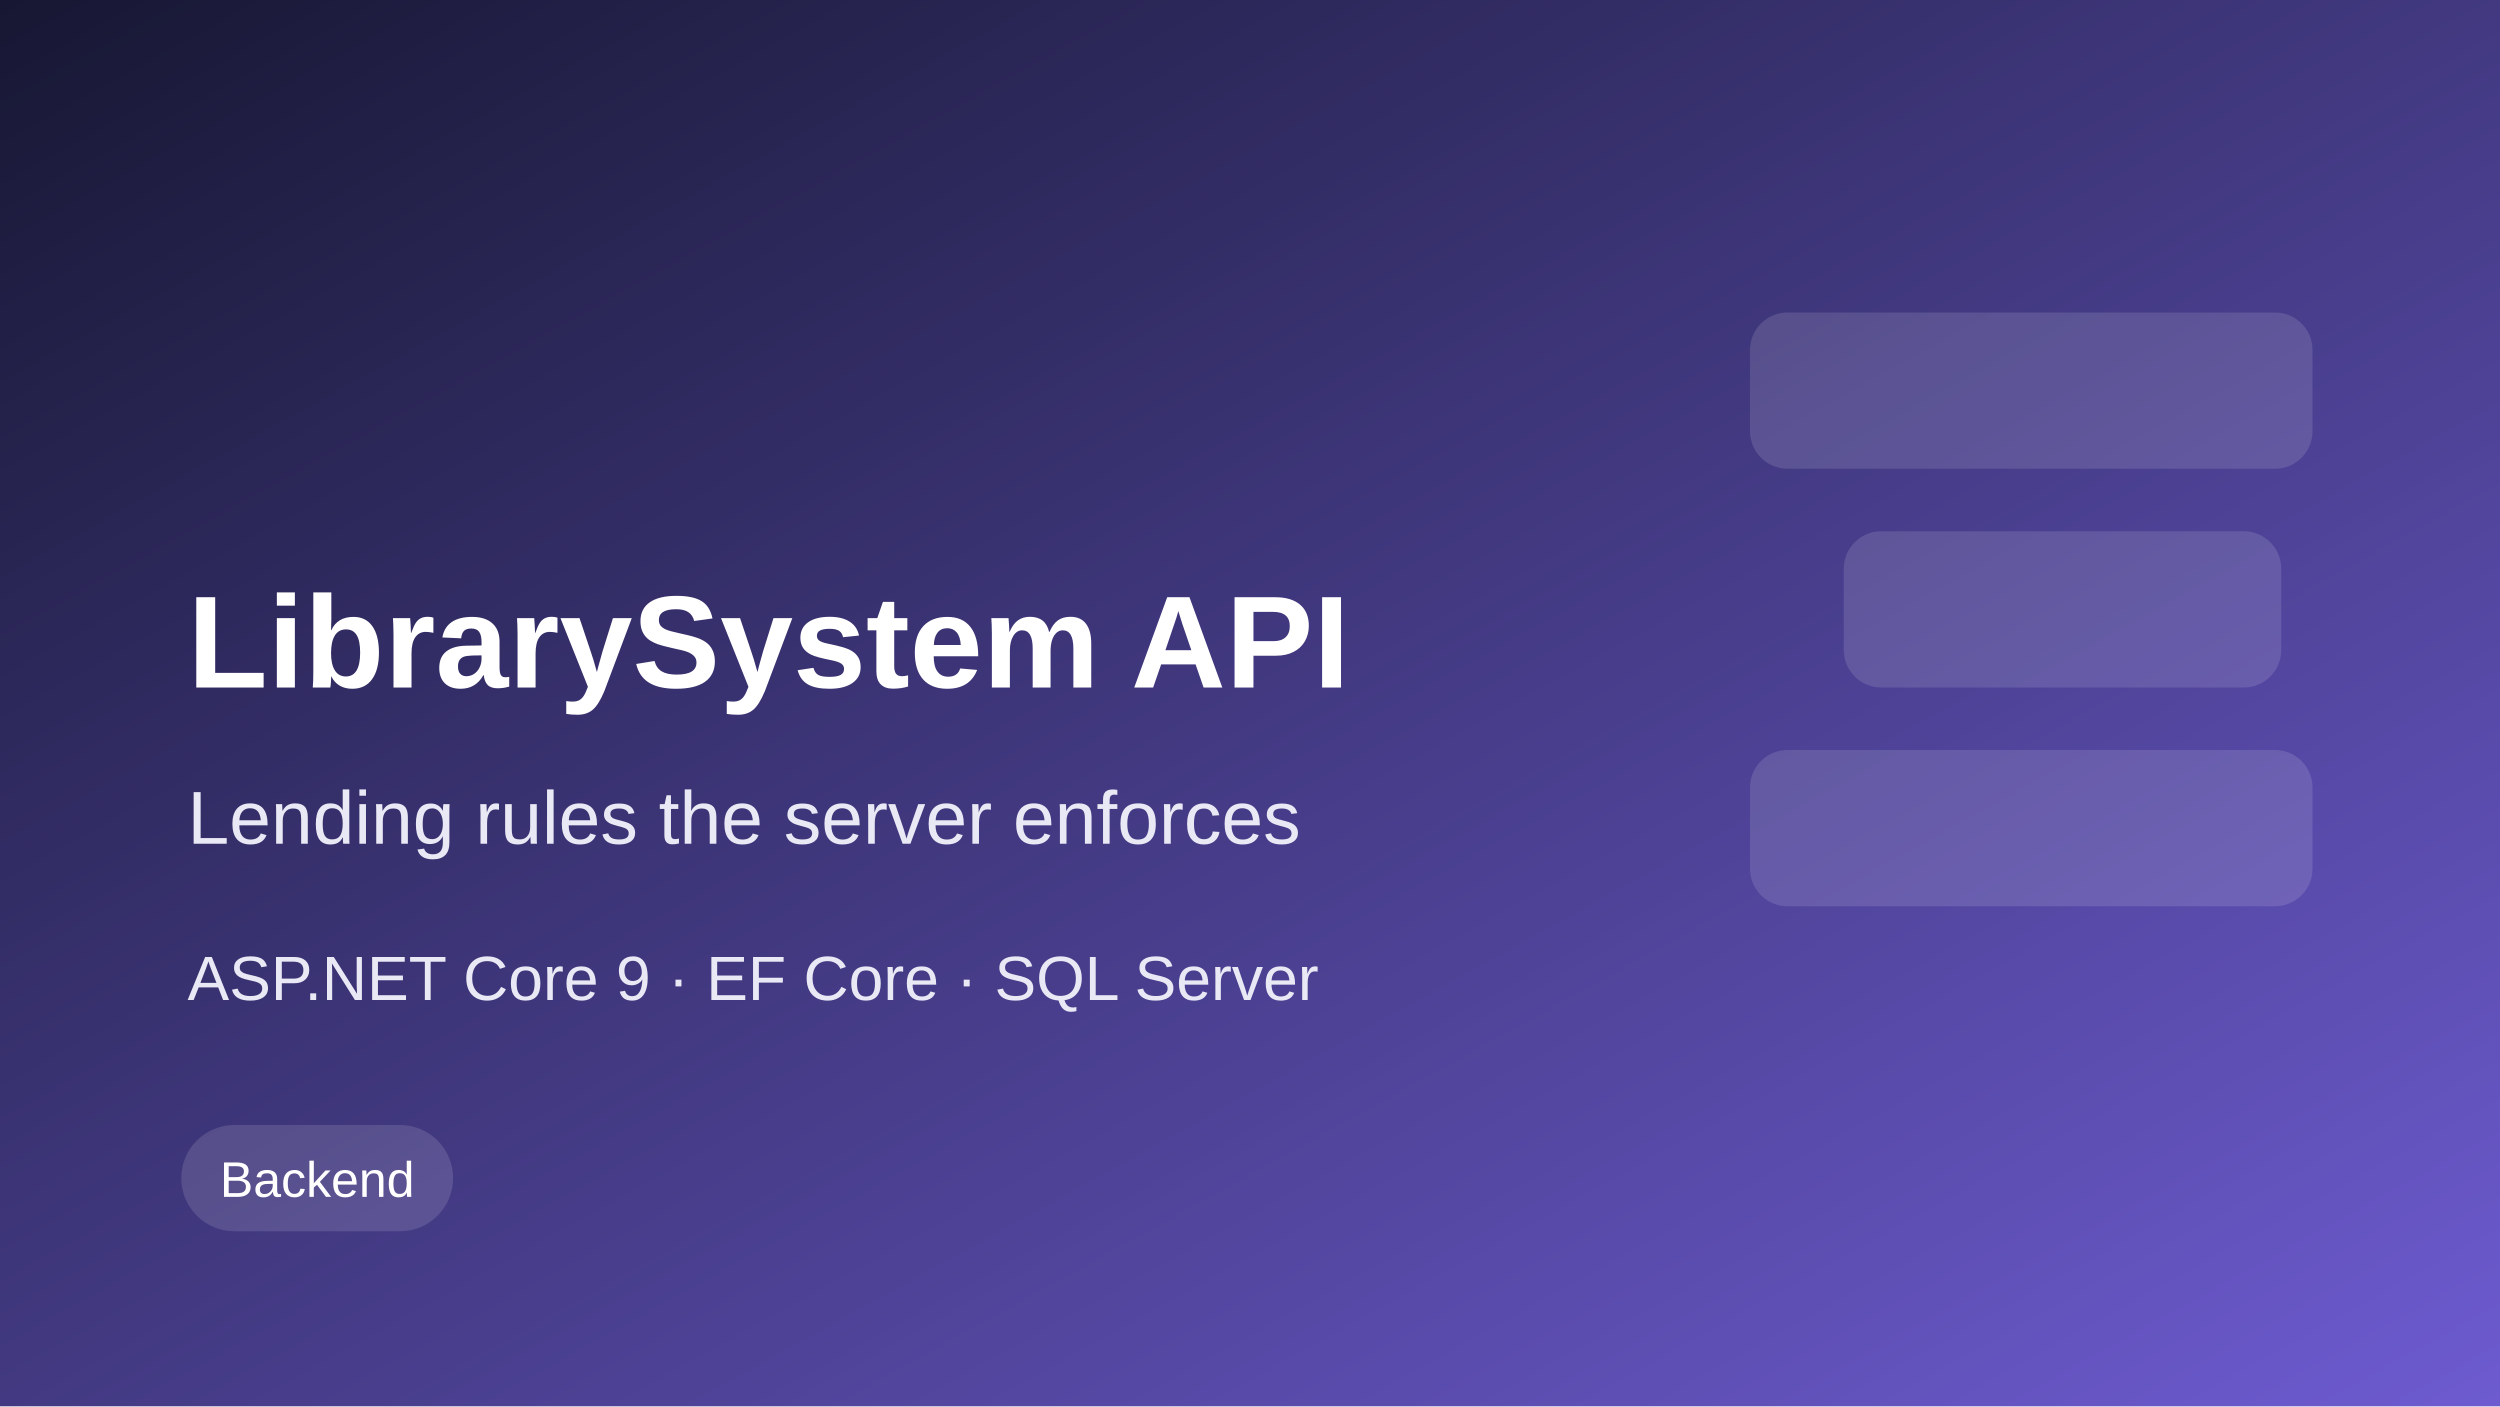
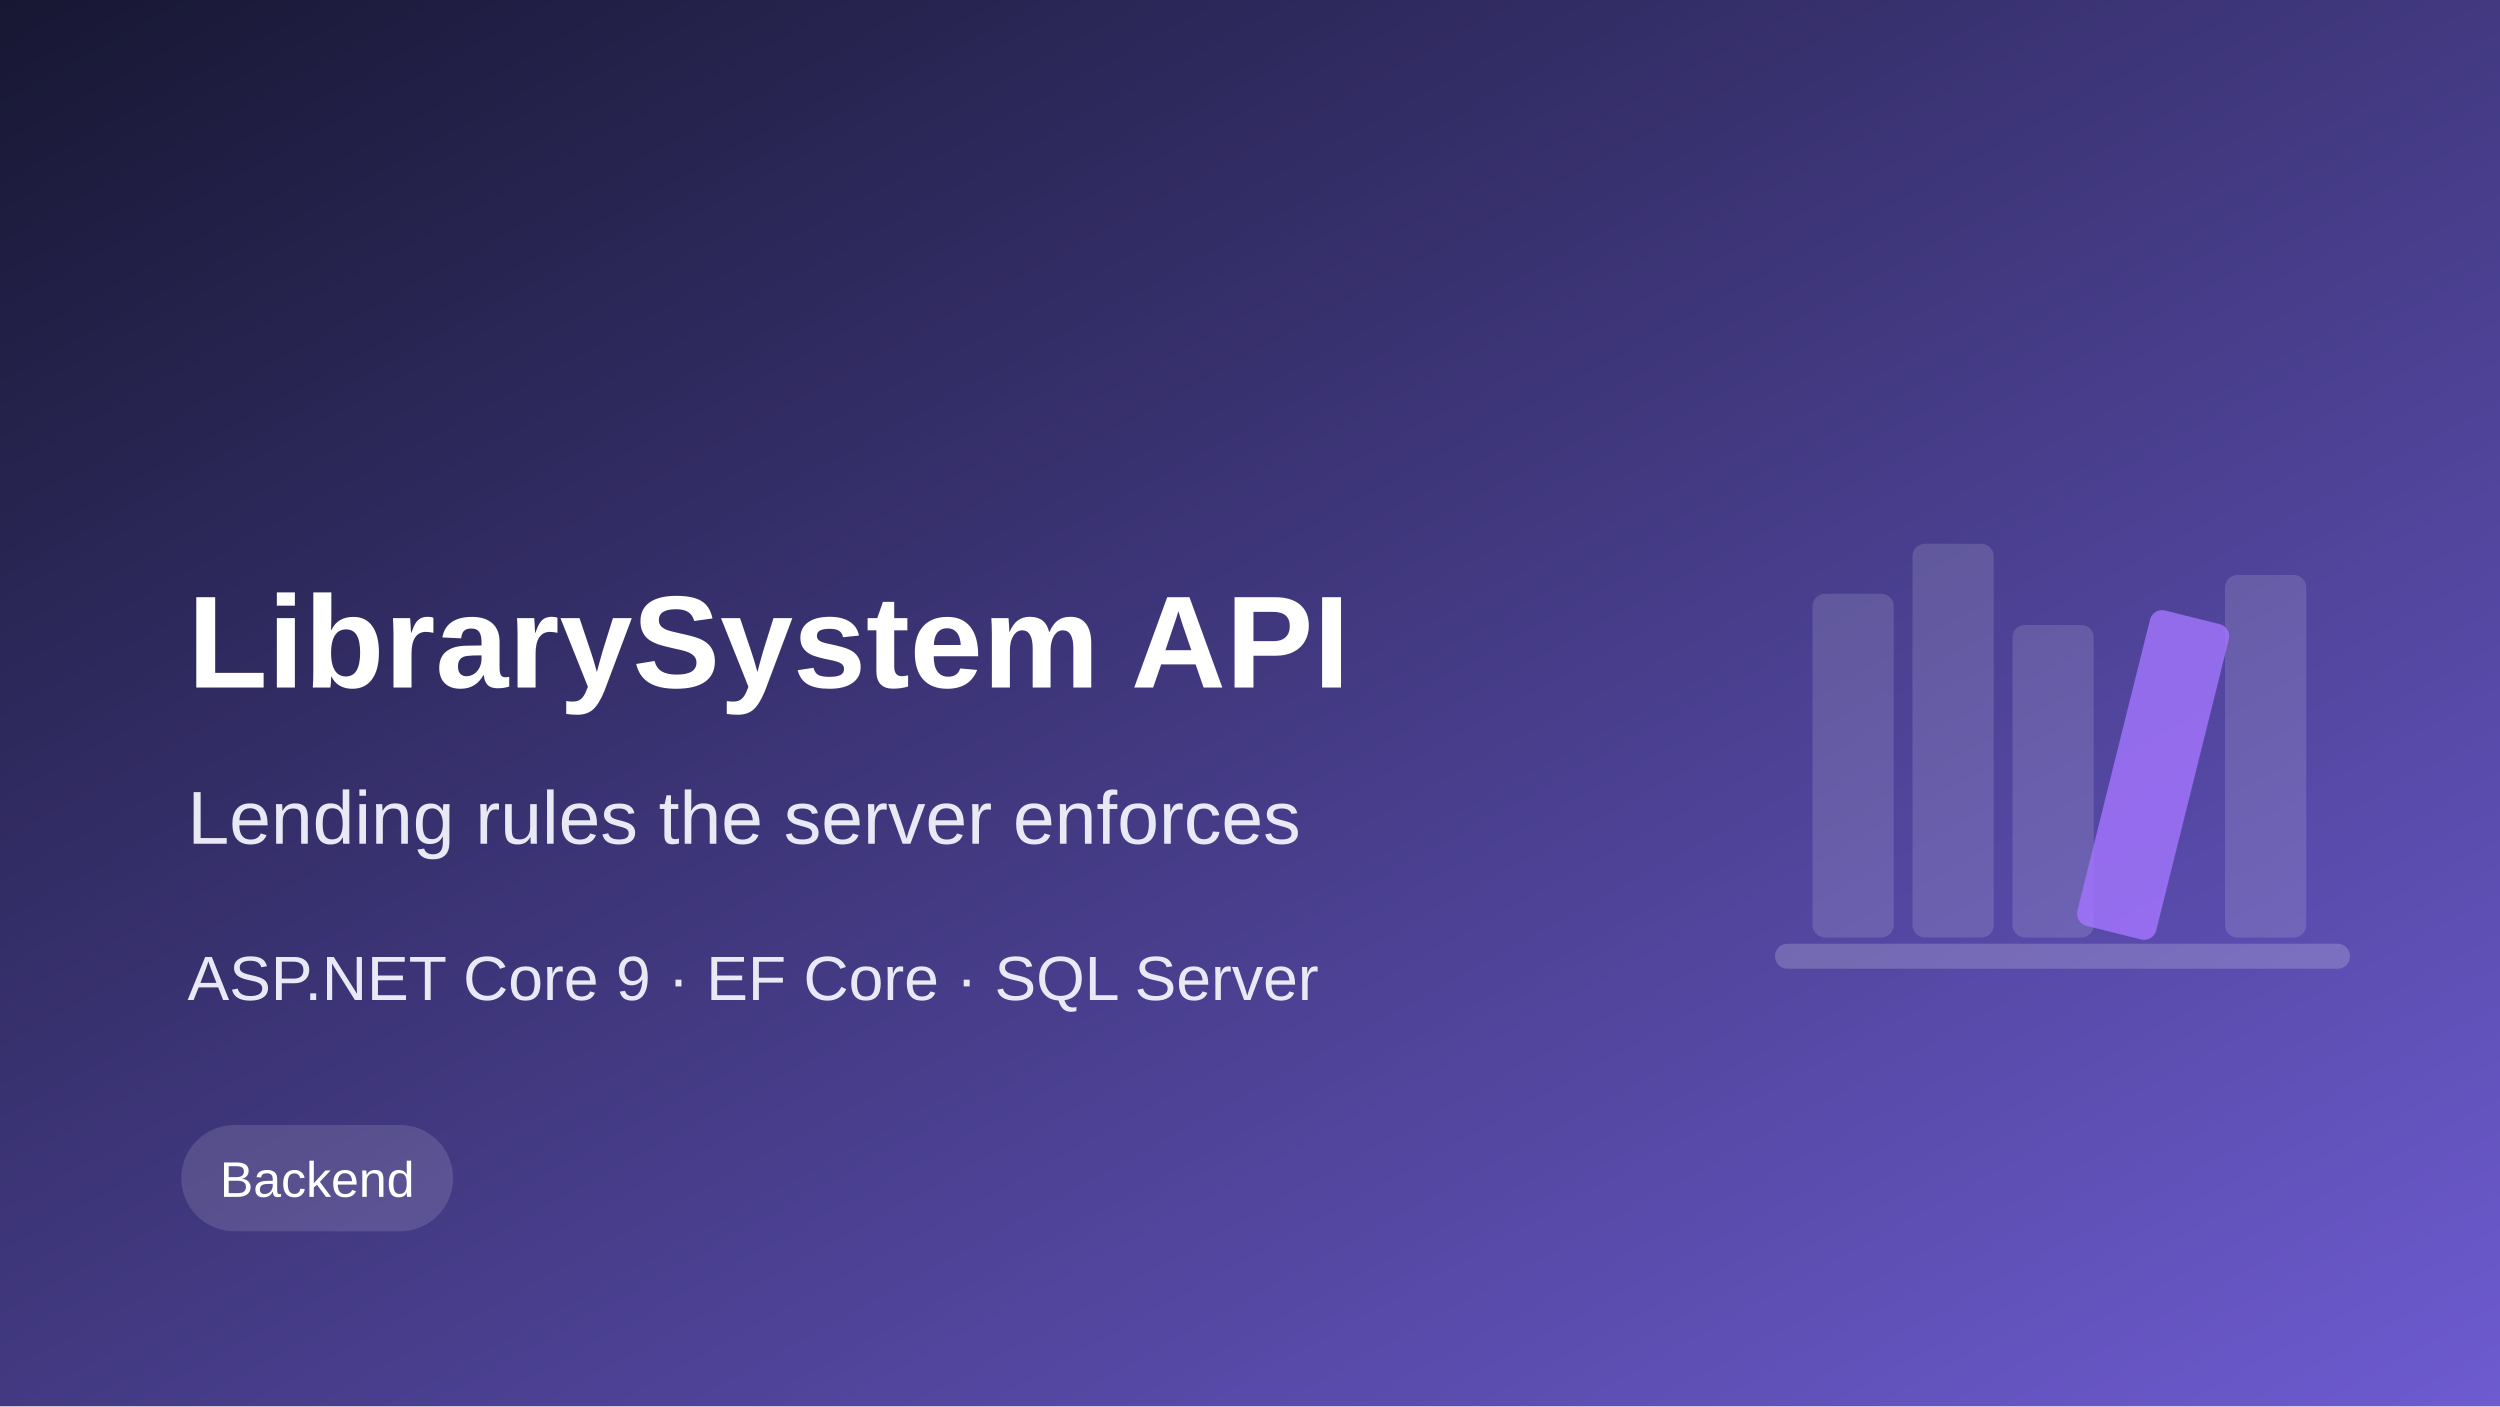
<svg xmlns="http://www.w3.org/2000/svg" viewBox="0 0 800 450" width="800" height="450">
  <defs>
    <linearGradient id="bg-library-api" x1="0%" y1="0%" x2="100%" y2="100%">
      <stop offset="0%" stop-color="#171733" />
      <stop offset="100%" stop-color="#6d5bd0" />
    </linearGradient>
  </defs>
  <rect width="800" height="450" fill="url(#bg-library-api)" />
-   <g fill="#ffffff20">
-     <rect x="560" y="100" width="180" height="50" rx="12" />
-     <rect x="590" y="170" width="140" height="50" rx="12" />
-     <rect x="560" y="240" width="180" height="50" rx="12" />
+   <g fill="#ffffff22">
+     <rect x="580" y="190" width="26" height="110" rx="4" />
+     <rect x="612" y="174" width="26" height="126" rx="4" />
+     <rect x="644" y="200" width="26" height="100" rx="4" />
+     <rect x="712" y="184" width="26" height="116" rx="4" />
  </g>
+   <rect x="676" y="196" width="26" height="104" rx="4" fill="#a476ff" opacity="0.8" transform="rotate(14 689 248)" />
+   <rect x="568" y="302" width="184" height="8" rx="4" fill="#ffffff30" />
  <text x="60" y="220" fill="#ffffff" font-family="Arial, sans-serif" font-size="42" font-weight="700">LibrarySystem API</text>
  <text x="60" y="270" fill="#e9e9f5" font-family="Arial, sans-serif" font-size="24" font-weight="500">Lending rules the server enforces</text>
  <text x="60" y="320" fill="#e9e9f5" font-family="Arial, sans-serif" font-size="20">ASP.NET Core 9 · EF Core · SQL Server</text>
  <rect x="58" y="360" width="87" height="34" rx="17" fill="#ffffff20" />
  <text x="101.5" y="383" fill="#ffffff" text-anchor="middle" font-family="Arial, sans-serif" font-size="16">Backend</text>
</svg>
